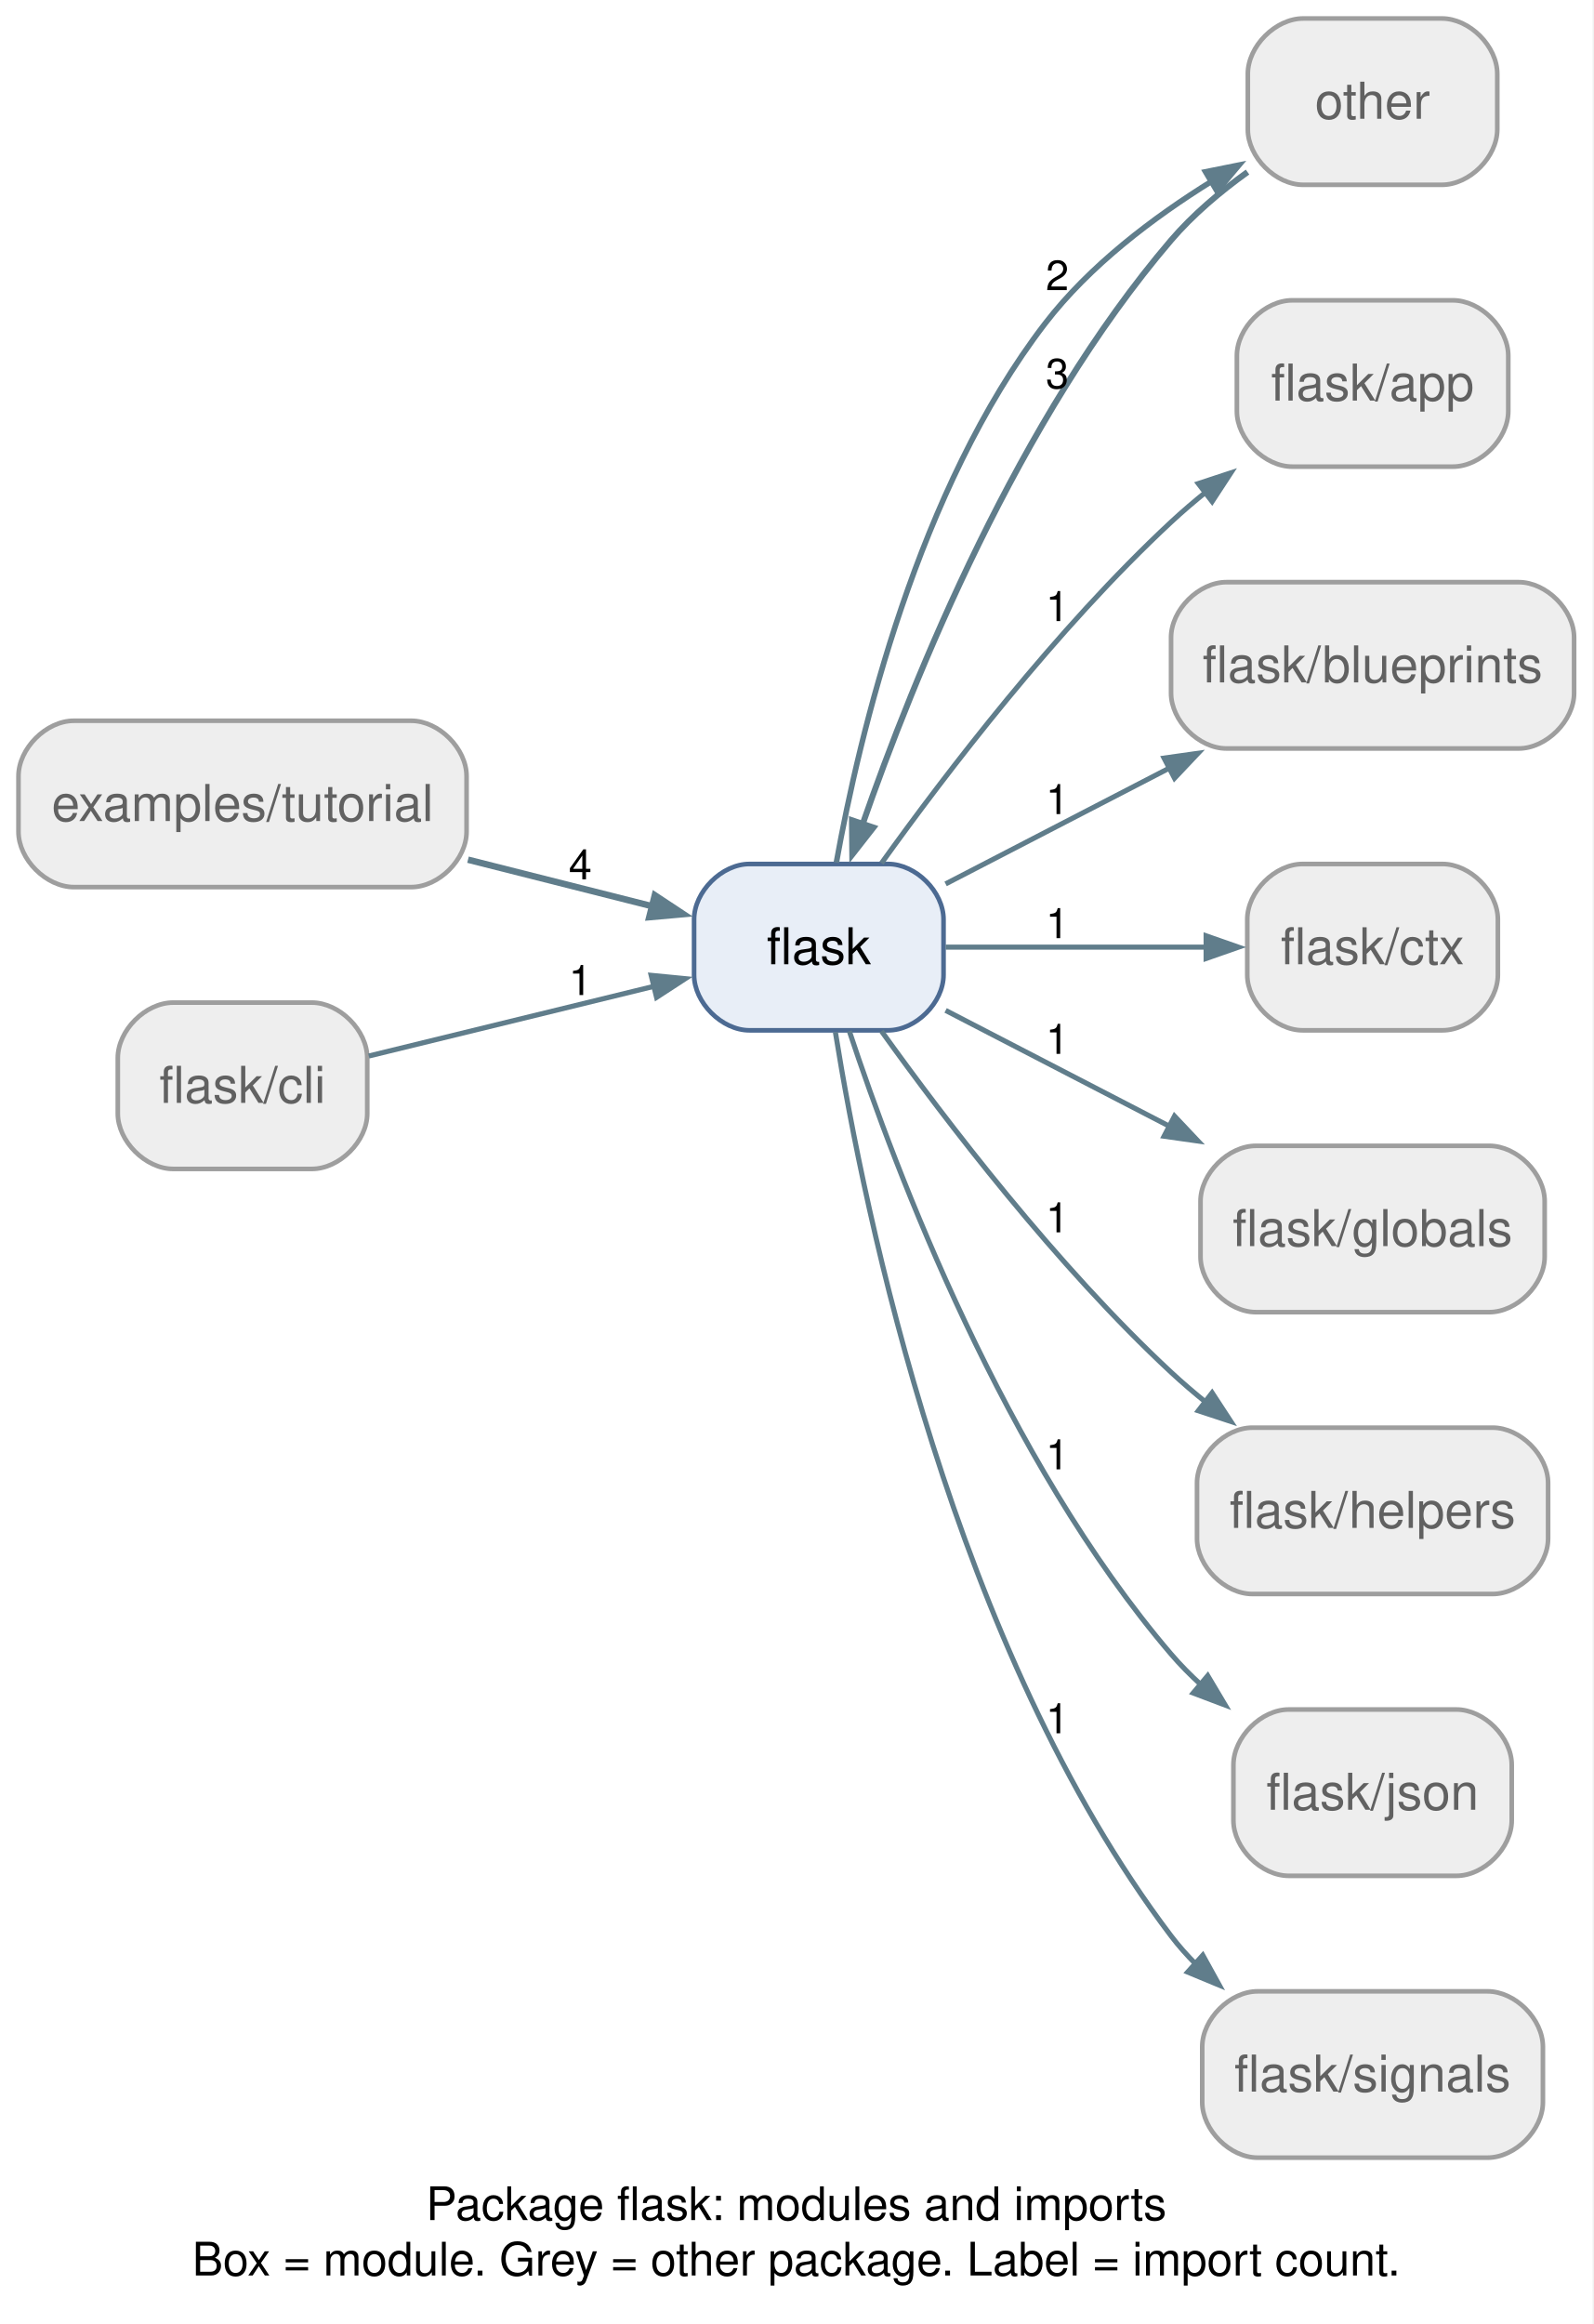
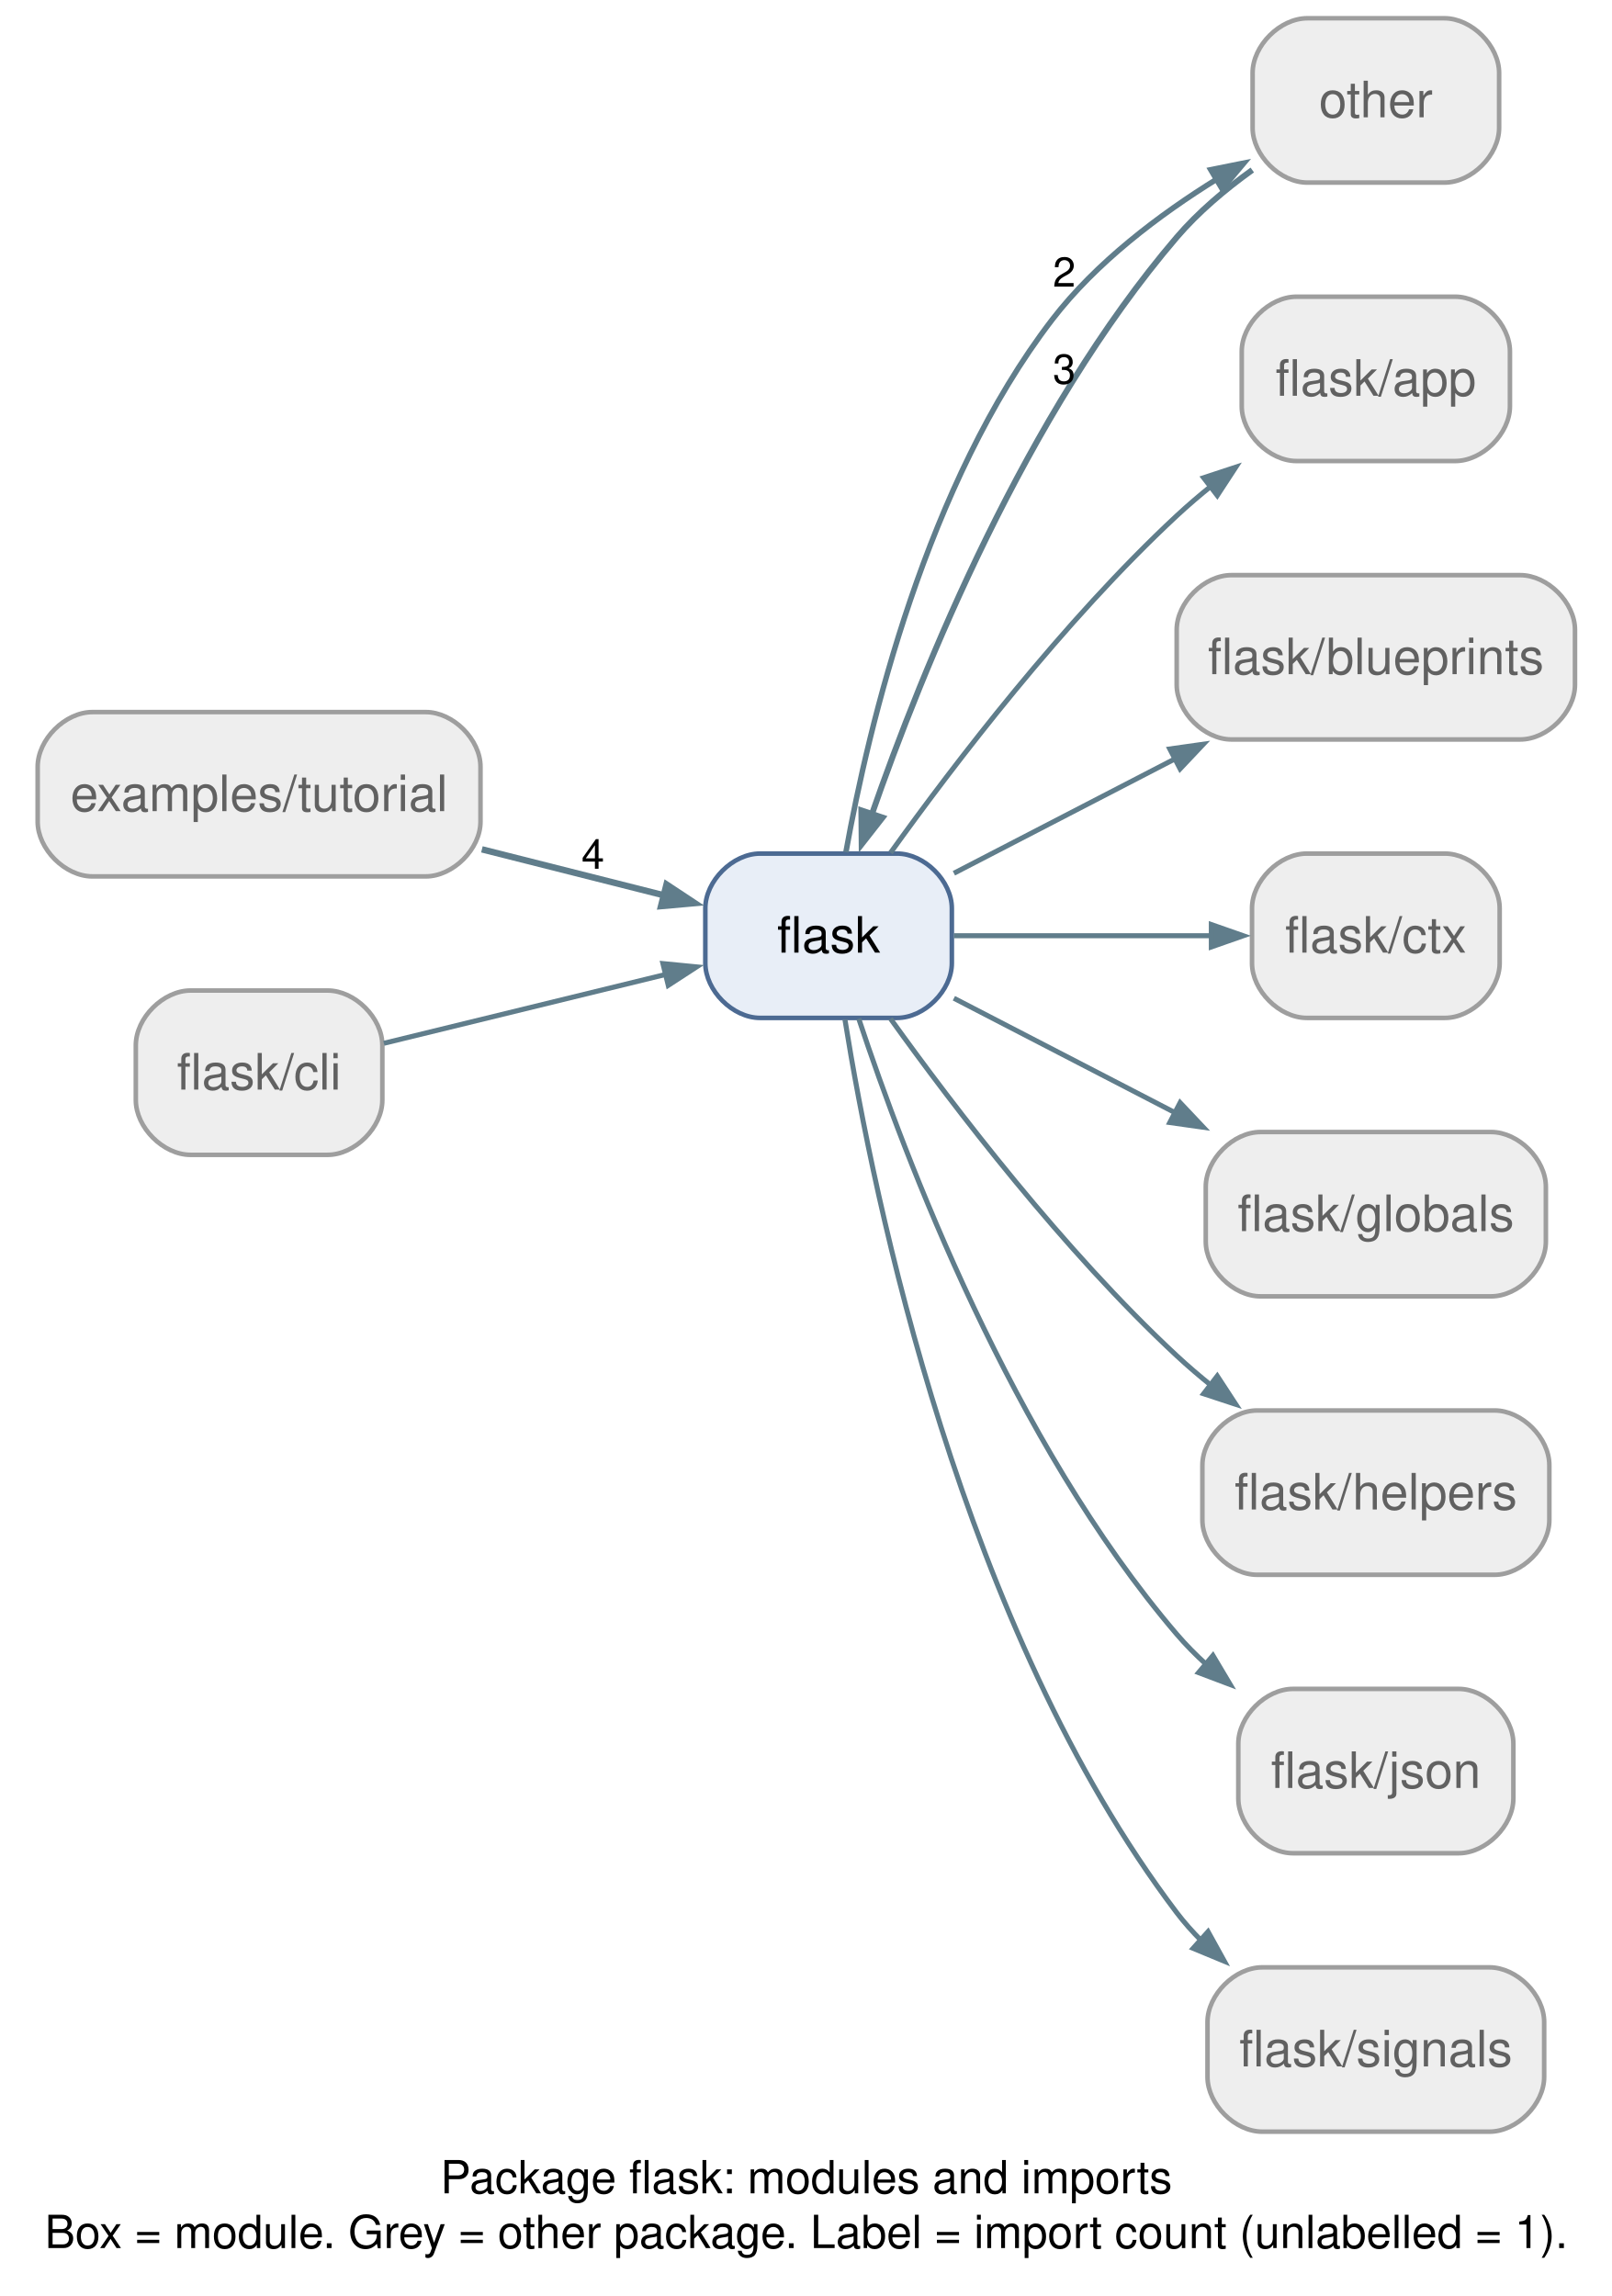
- <svg xmlns="http://www.w3.org/2000/svg" xmlns:xlink="http://www.w3.org/1999/xlink" width="345pt" height="503pt" viewBox="0.00 0.00 345.00 503.00">
+ <svg xmlns="http://www.w3.org/2000/svg" xmlns:xlink="http://www.w3.org/1999/xlink" width="353pt" height="503pt" viewBox="0.00 0.00 353.00 503.00">
  <g id="graph0" class="graph" transform="scale(1 1) rotate(0) translate(4 499)">
-     <polygon fill="white" stroke="none" points="-4,4 -4,-499 340.75,-499 340.75,4 -4,4" />
-     <text xml:space="preserve" text-anchor="middle" x="168.38" y="-18.5" font-family="Helvetica,sans-Serif" font-size="10.00">Package flask: modules and imports</text>
-     <text xml:space="preserve" text-anchor="middle" x="168.38" y="-6.5" font-family="Helvetica,sans-Serif" font-size="10.00">Box = module. Grey = other package. Label = import count.</text>
+     <polygon fill="white" stroke="none" points="-4,4 -4,-499 349.25,-499 349.25,4 -4,4" />
+     <text xml:space="preserve" text-anchor="middle" x="172.62" y="-18.5" font-family="Helvetica,sans-Serif" font-size="10.00">Package flask: modules and imports</text>
+     <text xml:space="preserve" text-anchor="middle" x="172.62" y="-6.5" font-family="Helvetica,sans-Serif" font-size="10.00">Box = module. Grey = other package. Label = import count (unlabelled = 1).</text>
    <g id="node1" class="node">
      <g id="a_node1">
        <a xlink:title="ext::examples/tutorial">
-           <path fill="#eeeeee" stroke="#9e9e9e" d="M85,-343C85,-343 12,-343 12,-343 6,-343 0,-337 0,-331 0,-331 0,-319 0,-319 0,-313 6,-307 12,-307 12,-307 85,-307 85,-307 91,-307 97,-313 97,-319 97,-319 97,-331 97,-331 97,-337 91,-343 85,-343" />
-           <text xml:space="preserve" text-anchor="middle" x="48.5" y="-321.3" font-family="Helvetica,sans-Serif" font-size="11.00" fill="#616161">examples/tutorial</text>
+           <path fill="#eeeeee" stroke="#9e9e9e" d="M89.25,-343C89.25,-343 16.25,-343 16.25,-343 10.25,-343 4.25,-337 4.25,-331 4.25,-331 4.25,-319 4.25,-319 4.25,-313 10.25,-307 16.25,-307 16.25,-307 89.25,-307 89.25,-307 95.25,-307 101.25,-313 101.25,-319 101.25,-319 101.25,-331 101.25,-331 101.25,-337 95.25,-343 89.25,-343" />
+           <text xml:space="preserve" text-anchor="middle" x="52.75" y="-321.3" font-family="Helvetica,sans-Serif" font-size="11.00" fill="#616161">examples/tutorial</text>
        </a>
      </g>
    </g>
    <g id="node11" class="node">
      <g id="a_node11">
        <a xlink:title="flask">
-           <path fill="#e8eef7" stroke="#4c6a92" d="M188.25,-312C188.25,-312 158.25,-312 158.25,-312 152.25,-312 146.25,-306 146.25,-300 146.25,-300 146.25,-288 146.25,-288 146.25,-282 152.25,-276 158.25,-276 158.25,-276 188.25,-276 188.25,-276 194.25,-276 200.25,-282 200.25,-288 200.25,-288 200.25,-300 200.25,-300 200.25,-306 194.25,-312 188.25,-312" />
-           <text xml:space="preserve" text-anchor="middle" x="173.25" y="-290.3" font-family="Helvetica,sans-Serif" font-size="11.00">flask</text>
+           <path fill="#e8eef7" stroke="#4c6a92" d="M192.5,-312C192.5,-312 162.5,-312 162.5,-312 156.5,-312 150.5,-306 150.5,-300 150.5,-300 150.5,-288 150.5,-288 150.5,-282 156.5,-276 162.5,-276 162.5,-276 192.5,-276 192.5,-276 198.5,-276 204.5,-282 204.5,-288 204.5,-288 204.5,-300 204.5,-300 204.5,-306 198.5,-312 192.5,-312" />
+           <text xml:space="preserve" text-anchor="middle" x="177.5" y="-290.3" font-family="Helvetica,sans-Serif" font-size="11.00">flask</text>
        </a>
      </g>
    </g>
    <g id="edge1" class="edge">
-       <path fill="none" stroke="#607d8b" stroke-width="1.4" d="M97.31,-312.93C110.64,-309.56 124.86,-305.97 137.29,-302.83" />
-       <polygon fill="#607d8b" stroke="#607d8b" stroke-width="1.4" points="137.75,-305.24 143.94,-301.15 136.55,-300.49 137.75,-305.24" />
-       <text xml:space="preserve" text-anchor="middle" x="121.62" y="-308.67" font-family="Helvetica,sans-Serif" font-size="9.00">4</text>
+       <path fill="none" stroke="#607d8b" stroke-width="1.4" d="M101.56,-312.93C114.89,-309.56 129.11,-305.97 141.54,-302.83" />
+       <polygon fill="#607d8b" stroke="#607d8b" stroke-width="1.4" points="142,-305.24 148.19,-301.15 140.8,-300.49 142,-305.24" />
+       <text xml:space="preserve" text-anchor="middle" x="125.88" y="-308.67" font-family="Helvetica,sans-Serif" font-size="9.00">4</text>
    </g>
    <g id="node2" class="node">
      <g id="a_node2">
        <a xlink:title="ext::flask/app">
-           <path fill="#eeeeee" stroke="#9e9e9e" d="M310.5,-434C310.5,-434 275.75,-434 275.75,-434 269.75,-434 263.75,-428 263.75,-422 263.75,-422 263.75,-410 263.75,-410 263.75,-404 269.75,-398 275.75,-398 275.75,-398 310.5,-398 310.5,-398 316.5,-398 322.5,-404 322.5,-410 322.5,-410 322.5,-422 322.5,-422 322.5,-428 316.5,-434 310.5,-434" />
-           <text xml:space="preserve" text-anchor="middle" x="293.12" y="-412.3" font-family="Helvetica,sans-Serif" font-size="11.00" fill="#616161">flask/app</text>
+           <path fill="#eeeeee" stroke="#9e9e9e" d="M314.75,-434C314.75,-434 280,-434 280,-434 274,-434 268,-428 268,-422 268,-422 268,-410 268,-410 268,-404 274,-398 280,-398 280,-398 314.75,-398 314.75,-398 320.75,-398 326.75,-404 326.75,-410 326.75,-410 326.75,-422 326.75,-422 326.75,-428 320.75,-434 314.75,-434" />
+           <text xml:space="preserve" text-anchor="middle" x="297.38" y="-412.3" font-family="Helvetica,sans-Serif" font-size="11.00" fill="#616161">flask/app</text>
        </a>
      </g>
    </g>
    <g id="node3" class="node">
      <g id="a_node3">
        <a xlink:title="ext::flask/blueprints">
-           <path fill="#eeeeee" stroke="#9e9e9e" d="M324.75,-373C324.75,-373 261.5,-373 261.5,-373 255.5,-373 249.5,-367 249.5,-361 249.5,-361 249.5,-349 249.5,-349 249.5,-343 255.5,-337 261.5,-337 261.5,-337 324.75,-337 324.75,-337 330.75,-337 336.75,-343 336.75,-349 336.75,-349 336.75,-361 336.75,-361 336.75,-367 330.75,-373 324.75,-373" />
-           <text xml:space="preserve" text-anchor="middle" x="293.12" y="-351.3" font-family="Helvetica,sans-Serif" font-size="11.00" fill="#616161">flask/blueprints</text>
+           <path fill="#eeeeee" stroke="#9e9e9e" d="M329,-373C329,-373 265.75,-373 265.75,-373 259.75,-373 253.75,-367 253.75,-361 253.75,-361 253.75,-349 253.75,-349 253.75,-343 259.75,-337 265.75,-337 265.75,-337 329,-337 329,-337 335,-337 341,-343 341,-349 341,-349 341,-361 341,-361 341,-367 335,-373 329,-373" />
+           <text xml:space="preserve" text-anchor="middle" x="297.38" y="-351.3" font-family="Helvetica,sans-Serif" font-size="11.00" fill="#616161">flask/blueprints</text>
        </a>
      </g>
    </g>
    <g id="node4" class="node">
      <g id="a_node4">
        <a xlink:title="ext::flask/cli">
-           <path fill="#eeeeee" stroke="#9e9e9e" d="M63.5,-282C63.5,-282 33.5,-282 33.5,-282 27.5,-282 21.5,-276 21.5,-270 21.5,-270 21.5,-258 21.5,-258 21.5,-252 27.5,-246 33.5,-246 33.5,-246 63.5,-246 63.5,-246 69.5,-246 75.5,-252 75.5,-258 75.5,-258 75.5,-270 75.5,-270 75.5,-276 69.5,-282 63.5,-282" />
-           <text xml:space="preserve" text-anchor="middle" x="48.5" y="-260.3" font-family="Helvetica,sans-Serif" font-size="11.00" fill="#616161">flask/cli</text>
+           <path fill="#eeeeee" stroke="#9e9e9e" d="M67.75,-282C67.75,-282 37.75,-282 37.75,-282 31.75,-282 25.75,-276 25.75,-270 25.75,-270 25.75,-258 25.75,-258 25.75,-252 31.75,-246 37.75,-246 37.75,-246 67.75,-246 67.75,-246 73.75,-246 79.75,-252 79.75,-258 79.75,-258 79.75,-270 79.75,-270 79.75,-276 73.75,-282 67.75,-282" />
+           <text xml:space="preserve" text-anchor="middle" x="52.75" y="-260.3" font-family="Helvetica,sans-Serif" font-size="11.00" fill="#616161">flask/cli</text>
        </a>
      </g>
    </g>
    <g id="edge2" class="edge">
-       <path fill="none" stroke="#607d8b" stroke-width="1.1" d="M75.83,-270.44C93.87,-274.84 117.99,-280.74 137.59,-285.53" />
-       <polygon fill="#607d8b" stroke="#607d8b" stroke-width="1.1" points="136.96,-287.9 144.34,-287.18 138.13,-283.14 136.96,-287.9" />
-       <text xml:space="preserve" text-anchor="middle" x="121.62" y="-283.64" font-family="Helvetica,sans-Serif" font-size="9.00">1</text>
+       <path fill="none" stroke="#607d8b" stroke-width="1.1" d="M80.08,-270.44C98.12,-274.84 122.24,-280.74 141.84,-285.53" />
+       <polygon fill="#607d8b" stroke="#607d8b" stroke-width="1.1" points="141.21,-287.9 148.59,-287.18 142.38,-283.14 141.21,-287.9" />
    </g>
    <g id="node5" class="node">
      <g id="a_node5">
        <a xlink:title="ext::flask/ctx">
-           <path fill="#eeeeee" stroke="#9e9e9e" d="M308.25,-312C308.25,-312 278,-312 278,-312 272,-312 266,-306 266,-300 266,-300 266,-288 266,-288 266,-282 272,-276 278,-276 278,-276 308.25,-276 308.25,-276 314.25,-276 320.25,-282 320.25,-288 320.25,-288 320.25,-300 320.25,-300 320.25,-306 314.25,-312 308.25,-312" />
-           <text xml:space="preserve" text-anchor="middle" x="293.12" y="-290.3" font-family="Helvetica,sans-Serif" font-size="11.00" fill="#616161">flask/ctx</text>
+           <path fill="#eeeeee" stroke="#9e9e9e" d="M312.5,-312C312.5,-312 282.25,-312 282.25,-312 276.25,-312 270.25,-306 270.25,-300 270.25,-300 270.25,-288 270.25,-288 270.25,-282 276.25,-276 282.25,-276 282.25,-276 312.5,-276 312.5,-276 318.5,-276 324.5,-282 324.5,-288 324.5,-288 324.5,-300 324.5,-300 324.5,-306 318.5,-312 312.5,-312" />
+           <text xml:space="preserve" text-anchor="middle" x="297.38" y="-290.3" font-family="Helvetica,sans-Serif" font-size="11.00" fill="#616161">flask/ctx</text>
        </a>
      </g>
    </g>
    <g id="node6" class="node">
      <g id="a_node6">
        <a xlink:title="ext::flask/globals">
-           <path fill="#eeeeee" stroke="#9e9e9e" d="M318.38,-251C318.38,-251 267.88,-251 267.88,-251 261.88,-251 255.88,-245 255.88,-239 255.88,-239 255.88,-227 255.88,-227 255.88,-221 261.88,-215 267.88,-215 267.88,-215 318.38,-215 318.38,-215 324.38,-215 330.38,-221 330.38,-227 330.38,-227 330.38,-239 330.38,-239 330.38,-245 324.38,-251 318.38,-251" />
-           <text xml:space="preserve" text-anchor="middle" x="293.12" y="-229.3" font-family="Helvetica,sans-Serif" font-size="11.00" fill="#616161">flask/globals</text>
+           <path fill="#eeeeee" stroke="#9e9e9e" d="M322.62,-251C322.62,-251 272.12,-251 272.12,-251 266.12,-251 260.12,-245 260.12,-239 260.12,-239 260.12,-227 260.12,-227 260.12,-221 266.12,-215 272.12,-215 272.12,-215 322.62,-215 322.62,-215 328.62,-215 334.62,-221 334.62,-227 334.62,-227 334.62,-239 334.62,-239 334.62,-245 328.62,-251 322.62,-251" />
+           <text xml:space="preserve" text-anchor="middle" x="297.38" y="-229.3" font-family="Helvetica,sans-Serif" font-size="11.00" fill="#616161">flask/globals</text>
        </a>
      </g>
    </g>
    <g id="node7" class="node">
      <g id="a_node7">
        <a xlink:title="ext::flask/helpers">
-           <path fill="#eeeeee" stroke="#9e9e9e" d="M319.12,-190C319.12,-190 267.12,-190 267.12,-190 261.12,-190 255.12,-184 255.12,-178 255.12,-178 255.12,-166 255.12,-166 255.12,-160 261.12,-154 267.12,-154 267.12,-154 319.12,-154 319.12,-154 325.12,-154 331.12,-160 331.12,-166 331.12,-166 331.12,-178 331.12,-178 331.12,-184 325.12,-190 319.12,-190" />
-           <text xml:space="preserve" text-anchor="middle" x="293.12" y="-168.3" font-family="Helvetica,sans-Serif" font-size="11.00" fill="#616161">flask/helpers</text>
+           <path fill="#eeeeee" stroke="#9e9e9e" d="M323.38,-190C323.38,-190 271.38,-190 271.38,-190 265.38,-190 259.38,-184 259.38,-178 259.38,-178 259.38,-166 259.38,-166 259.38,-160 265.38,-154 271.38,-154 271.38,-154 323.38,-154 323.38,-154 329.38,-154 335.38,-160 335.38,-166 335.38,-166 335.38,-178 335.38,-178 335.38,-184 329.38,-190 323.38,-190" />
+           <text xml:space="preserve" text-anchor="middle" x="297.38" y="-168.3" font-family="Helvetica,sans-Serif" font-size="11.00" fill="#616161">flask/helpers</text>
        </a>
      </g>
    </g>
    <g id="node8" class="node">
      <g id="a_node8">
        <a xlink:title="ext::flask/json">
-           <path fill="#eeeeee" stroke="#9e9e9e" d="M311.25,-129C311.25,-129 275,-129 275,-129 269,-129 263,-123 263,-117 263,-117 263,-105 263,-105 263,-99 269,-93 275,-93 275,-93 311.25,-93 311.25,-93 317.25,-93 323.25,-99 323.25,-105 323.25,-105 323.25,-117 323.25,-117 323.25,-123 317.25,-129 311.25,-129" />
-           <text xml:space="preserve" text-anchor="middle" x="293.12" y="-107.3" font-family="Helvetica,sans-Serif" font-size="11.00" fill="#616161">flask/json</text>
+           <path fill="#eeeeee" stroke="#9e9e9e" d="M315.5,-129C315.5,-129 279.25,-129 279.25,-129 273.25,-129 267.25,-123 267.25,-117 267.25,-117 267.25,-105 267.25,-105 267.25,-99 273.25,-93 279.25,-93 279.25,-93 315.5,-93 315.5,-93 321.5,-93 327.5,-99 327.5,-105 327.5,-105 327.5,-117 327.5,-117 327.5,-123 321.5,-129 315.5,-129" />
+           <text xml:space="preserve" text-anchor="middle" x="297.38" y="-107.3" font-family="Helvetica,sans-Serif" font-size="11.00" fill="#616161">flask/json</text>
        </a>
      </g>
    </g>
    <g id="node9" class="node">
      <g id="a_node9">
        <a xlink:title="ext::flask/signals">
-           <path fill="#eeeeee" stroke="#9e9e9e" d="M318,-68C318,-68 268.25,-68 268.25,-68 262.25,-68 256.25,-62 256.25,-56 256.25,-56 256.25,-44 256.25,-44 256.25,-38 262.25,-32 268.25,-32 268.25,-32 318,-32 318,-32 324,-32 330,-38 330,-44 330,-44 330,-56 330,-56 330,-62 324,-68 318,-68" />
-           <text xml:space="preserve" text-anchor="middle" x="293.12" y="-46.3" font-family="Helvetica,sans-Serif" font-size="11.00" fill="#616161">flask/signals</text>
+           <path fill="#eeeeee" stroke="#9e9e9e" d="M322.25,-68C322.25,-68 272.5,-68 272.5,-68 266.5,-68 260.5,-62 260.5,-56 260.5,-56 260.5,-44 260.5,-44 260.5,-38 266.5,-32 272.5,-32 272.5,-32 322.25,-32 322.25,-32 328.25,-32 334.25,-38 334.25,-44 334.25,-44 334.25,-56 334.25,-56 334.25,-62 328.25,-68 322.25,-68" />
+           <text xml:space="preserve" text-anchor="middle" x="297.38" y="-46.3" font-family="Helvetica,sans-Serif" font-size="11.00" fill="#616161">flask/signals</text>
        </a>
      </g>
    </g>
    <g id="node10" class="node">
      <g id="a_node10">
        <a xlink:title="ext::other">
-           <path fill="#eeeeee" stroke="#9e9e9e" d="M308.12,-495C308.12,-495 278.12,-495 278.12,-495 272.12,-495 266.12,-489 266.12,-483 266.12,-483 266.12,-471 266.12,-471 266.12,-465 272.12,-459 278.12,-459 278.12,-459 308.12,-459 308.12,-459 314.12,-459 320.12,-465 320.12,-471 320.12,-471 320.12,-483 320.12,-483 320.12,-489 314.12,-495 308.12,-495" />
-           <text xml:space="preserve" text-anchor="middle" x="293.12" y="-473.3" font-family="Helvetica,sans-Serif" font-size="11.00" fill="#616161">other</text>
+           <path fill="#eeeeee" stroke="#9e9e9e" d="M312.38,-495C312.38,-495 282.38,-495 282.38,-495 276.38,-495 270.38,-489 270.38,-483 270.38,-483 270.38,-471 270.38,-471 270.38,-465 276.38,-459 282.38,-459 282.38,-459 312.38,-459 312.38,-459 318.38,-459 324.38,-465 324.38,-471 324.38,-471 324.38,-483 324.38,-483 324.38,-489 318.38,-495 312.38,-495" />
+           <text xml:space="preserve" text-anchor="middle" x="297.38" y="-473.3" font-family="Helvetica,sans-Serif" font-size="11.00" fill="#616161">other</text>
        </a>
      </g>
    </g>
    <g id="edge3" class="edge">
-       <path fill="none" stroke="#607d8b" stroke-width="1.3" d="M266.06,-461.76C260.13,-457.5 254.2,-452.5 249.5,-447 216.48,-408.38 193.91,-352.76 182.62,-320.3" />
-       <polygon fill="#607d8b" stroke="#607d8b" stroke-width="1.3" points="185.07,-319.89 180.5,-314.05 180.43,-321.46 185.07,-319.89" />
-       <text xml:space="preserve" text-anchor="middle" x="224.88" y="-414.95" font-family="Helvetica,sans-Serif" font-size="9.00">3</text>
+       <path fill="none" stroke="#607d8b" stroke-width="1.3" d="M270.31,-461.76C264.38,-457.5 258.45,-452.5 253.75,-447 220.73,-408.38 198.16,-352.76 186.87,-320.3" />
+       <polygon fill="#607d8b" stroke="#607d8b" stroke-width="1.3" points="189.32,-319.89 184.75,-314.05 184.68,-321.46 189.32,-319.89" />
+       <text xml:space="preserve" text-anchor="middle" x="229.12" y="-414.95" font-family="Helvetica,sans-Serif" font-size="9.00">3</text>
    </g>
    <g id="edge4" class="edge">
-       <path fill="none" stroke="#607d8b" stroke-width="1.1" d="M186.82,-312.18C200.81,-331.68 224.72,-362.95 249.5,-386 251.96,-388.29 254.6,-390.54 257.32,-392.73" />
-       <polygon fill="#607d8b" stroke="#607d8b" stroke-width="1.1" points="255.4,-394.34 262.45,-396.66 258.39,-390.45 255.4,-394.34" />
-       <text xml:space="preserve" text-anchor="middle" x="224.88" y="-364.57" font-family="Helvetica,sans-Serif" font-size="9.00">1</text>
+       <path fill="none" stroke="#607d8b" stroke-width="1.1" d="M191.07,-312.18C205.06,-331.68 228.97,-362.95 253.75,-386 256.21,-388.29 258.85,-390.54 261.57,-392.73" />
+       <polygon fill="#607d8b" stroke="#607d8b" stroke-width="1.1" points="259.65,-394.34 266.7,-396.66 262.64,-390.45 259.65,-394.34" />
    </g>
    <g id="edge5" class="edge">
-       <path fill="none" stroke="#607d8b" stroke-width="1.1" d="M200.7,-307.69C215.07,-315.12 233.17,-324.49 249.47,-332.93" />
-       <polygon fill="#607d8b" stroke="#607d8b" stroke-width="1.1" points="247.99,-334.92 255.34,-335.96 250.25,-330.57 247.99,-334.92" />
-       <text xml:space="preserve" text-anchor="middle" x="224.88" y="-322.8" font-family="Helvetica,sans-Serif" font-size="9.00">1</text>
+       <path fill="none" stroke="#607d8b" stroke-width="1.1" d="M204.95,-307.69C219.32,-315.12 237.42,-324.49 253.72,-332.93" />
+       <polygon fill="#607d8b" stroke="#607d8b" stroke-width="1.1" points="252.24,-334.92 259.59,-335.96 254.5,-330.57 252.24,-334.92" />
    </g>
    <g id="edge6" class="edge">
-       <path fill="none" stroke="#607d8b" stroke-width="1.1" d="M200.7,-294C217.39,-294 239.12,-294 257.21,-294" />
-       <polygon fill="#607d8b" stroke="#607d8b" stroke-width="1.1" points="257.09,-296.45 264.09,-294 257.09,-291.55 257.09,-296.45" />
-       <text xml:space="preserve" text-anchor="middle" x="224.88" y="-295.95" font-family="Helvetica,sans-Serif" font-size="9.00">1</text>
+       <path fill="none" stroke="#607d8b" stroke-width="1.1" d="M204.95,-294C221.64,-294 243.37,-294 261.46,-294" />
+       <polygon fill="#607d8b" stroke="#607d8b" stroke-width="1.1" points="261.34,-296.45 268.34,-294 261.34,-291.55 261.34,-296.45" />
    </g>
    <g id="edge7" class="edge">
-       <path fill="none" stroke="#607d8b" stroke-width="1.1" d="M200.7,-280.31C215.07,-272.88 233.17,-263.51 249.47,-255.07" />
-       <polygon fill="#607d8b" stroke="#607d8b" stroke-width="1.1" points="250.25,-257.43 255.34,-252.04 247.99,-253.08 250.25,-257.43" />
-       <text xml:space="preserve" text-anchor="middle" x="224.88" y="-270.91" font-family="Helvetica,sans-Serif" font-size="9.00">1</text>
+       <path fill="none" stroke="#607d8b" stroke-width="1.1" d="M204.95,-280.31C219.32,-272.88 237.42,-263.51 253.72,-255.07" />
+       <polygon fill="#607d8b" stroke="#607d8b" stroke-width="1.1" points="254.5,-257.43 259.59,-252.04 252.24,-253.08 254.5,-257.43" />
    </g>
    <g id="edge8" class="edge">
-       <path fill="none" stroke="#607d8b" stroke-width="1.1" d="M186.82,-275.82C200.81,-256.32 224.72,-225.05 249.5,-202 251.96,-199.71 254.6,-197.46 257.32,-195.27" />
-       <polygon fill="#607d8b" stroke="#607d8b" stroke-width="1.1" points="258.39,-197.55 262.45,-191.34 255.4,-193.66 258.39,-197.55" />
-       <text xml:space="preserve" text-anchor="middle" x="224.88" y="-232.27" font-family="Helvetica,sans-Serif" font-size="9.00">1</text>
+       <path fill="none" stroke="#607d8b" stroke-width="1.1" d="M191.07,-275.82C205.06,-256.32 228.97,-225.05 253.75,-202 256.21,-199.71 258.85,-197.46 261.57,-195.27" />
+       <polygon fill="#607d8b" stroke="#607d8b" stroke-width="1.1" points="262.64,-197.55 266.7,-191.34 259.65,-193.66 262.64,-197.55" />
    </g>
    <g id="edge9" class="edge">
-       <path fill="none" stroke="#607d8b" stroke-width="1.1" d="M179.86,-275.82C189.96,-245.32 213.53,-183.08 249.5,-141 251.5,-138.66 253.72,-136.41 256.07,-134.28" />
-       <polygon fill="#607d8b" stroke="#607d8b" stroke-width="1.1" points="257.44,-136.32 261.23,-129.95 254.29,-132.57 257.44,-136.32" />
-       <text xml:space="preserve" text-anchor="middle" x="224.88" y="-180.98" font-family="Helvetica,sans-Serif" font-size="9.00">1</text>
+       <path fill="none" stroke="#607d8b" stroke-width="1.1" d="M184.11,-275.82C194.21,-245.32 217.78,-183.08 253.75,-141 255.75,-138.66 257.97,-136.41 260.32,-134.28" />
+       <polygon fill="#607d8b" stroke="#607d8b" stroke-width="1.1" points="261.69,-136.32 265.48,-129.95 258.54,-132.57 261.69,-136.32" />
    </g>
    <g id="edge10" class="edge">
-       <path fill="none" stroke="#607d8b" stroke-width="1.1" d="M176.84,-275.6C183.16,-236.19 202.44,-142.18 249.5,-80 251.14,-77.84 252.98,-75.77 254.95,-73.8" />
-       <polygon fill="#607d8b" stroke="#607d8b" stroke-width="1.1" points="256.37,-75.82 259.95,-69.33 253.1,-72.17 256.37,-75.82" />
-       <text xml:space="preserve" text-anchor="middle" x="224.88" y="-123.86" font-family="Helvetica,sans-Serif" font-size="9.00">1</text>
+       <path fill="none" stroke="#607d8b" stroke-width="1.1" d="M181.09,-275.6C187.41,-236.19 206.69,-142.18 253.75,-80 255.39,-77.84 257.23,-75.77 259.2,-73.8" />
+       <polygon fill="#607d8b" stroke="#607d8b" stroke-width="1.1" points="260.62,-75.82 264.2,-69.33 257.35,-72.17 260.62,-75.82" />
    </g>
    <g id="edge11" class="edge">
-       <path fill="none" stroke="#607d8b" stroke-width="1.2" d="M177.05,-312.32C182.04,-340.01 194.66,-393.1 222.25,-429 231.85,-441.49 245.63,-451.92 258.42,-459.84" />
-       <polygon fill="#607d8b" stroke="#607d8b" stroke-width="1.2" points="256.96,-461.82 264.23,-463.28 259.46,-457.6 256.96,-461.82" />
-       <text xml:space="preserve" text-anchor="middle" x="224.88" y="-436.2" font-family="Helvetica,sans-Serif" font-size="9.00">2</text>
+       <path fill="none" stroke="#607d8b" stroke-width="1.2" d="M181.3,-312.32C186.29,-340.01 198.91,-393.1 226.5,-429 236.1,-441.49 249.88,-451.92 262.67,-459.84" />
+       <polygon fill="#607d8b" stroke="#607d8b" stroke-width="1.2" points="261.21,-461.82 268.48,-463.28 263.71,-457.6 261.21,-461.82" />
+       <text xml:space="preserve" text-anchor="middle" x="229.12" y="-436.2" font-family="Helvetica,sans-Serif" font-size="9.00">2</text>
    </g>
  </g>
</svg>
